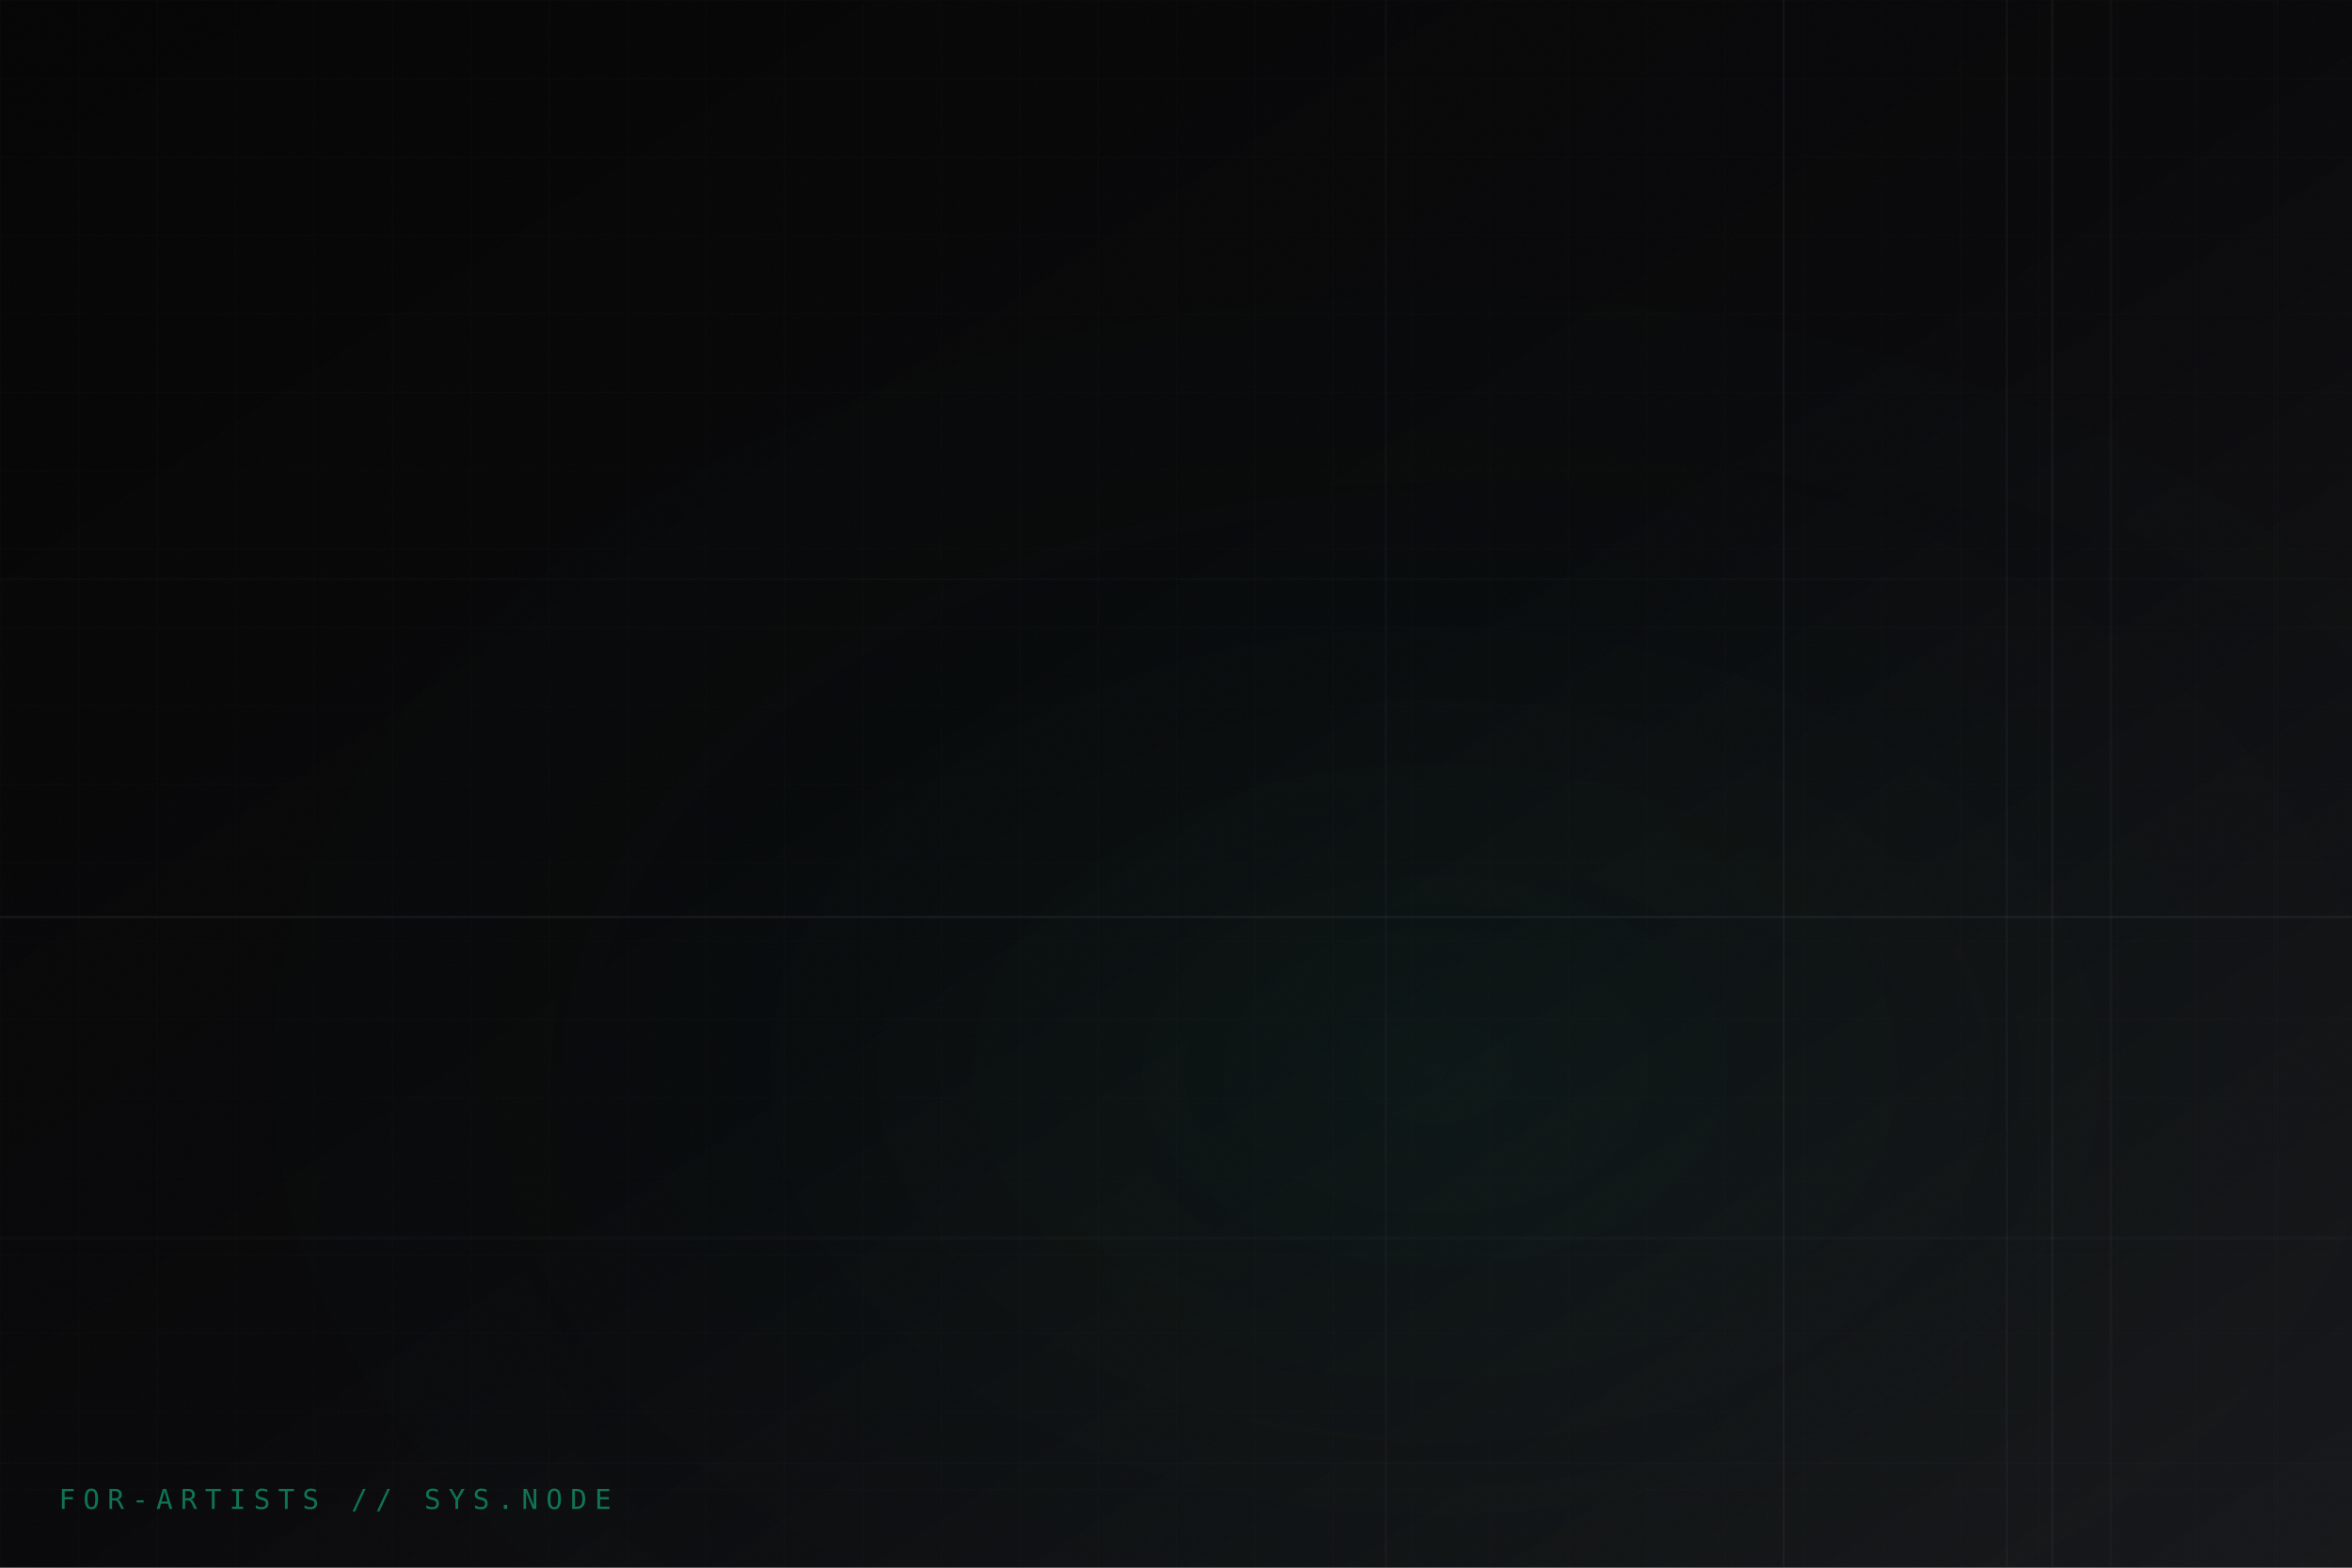
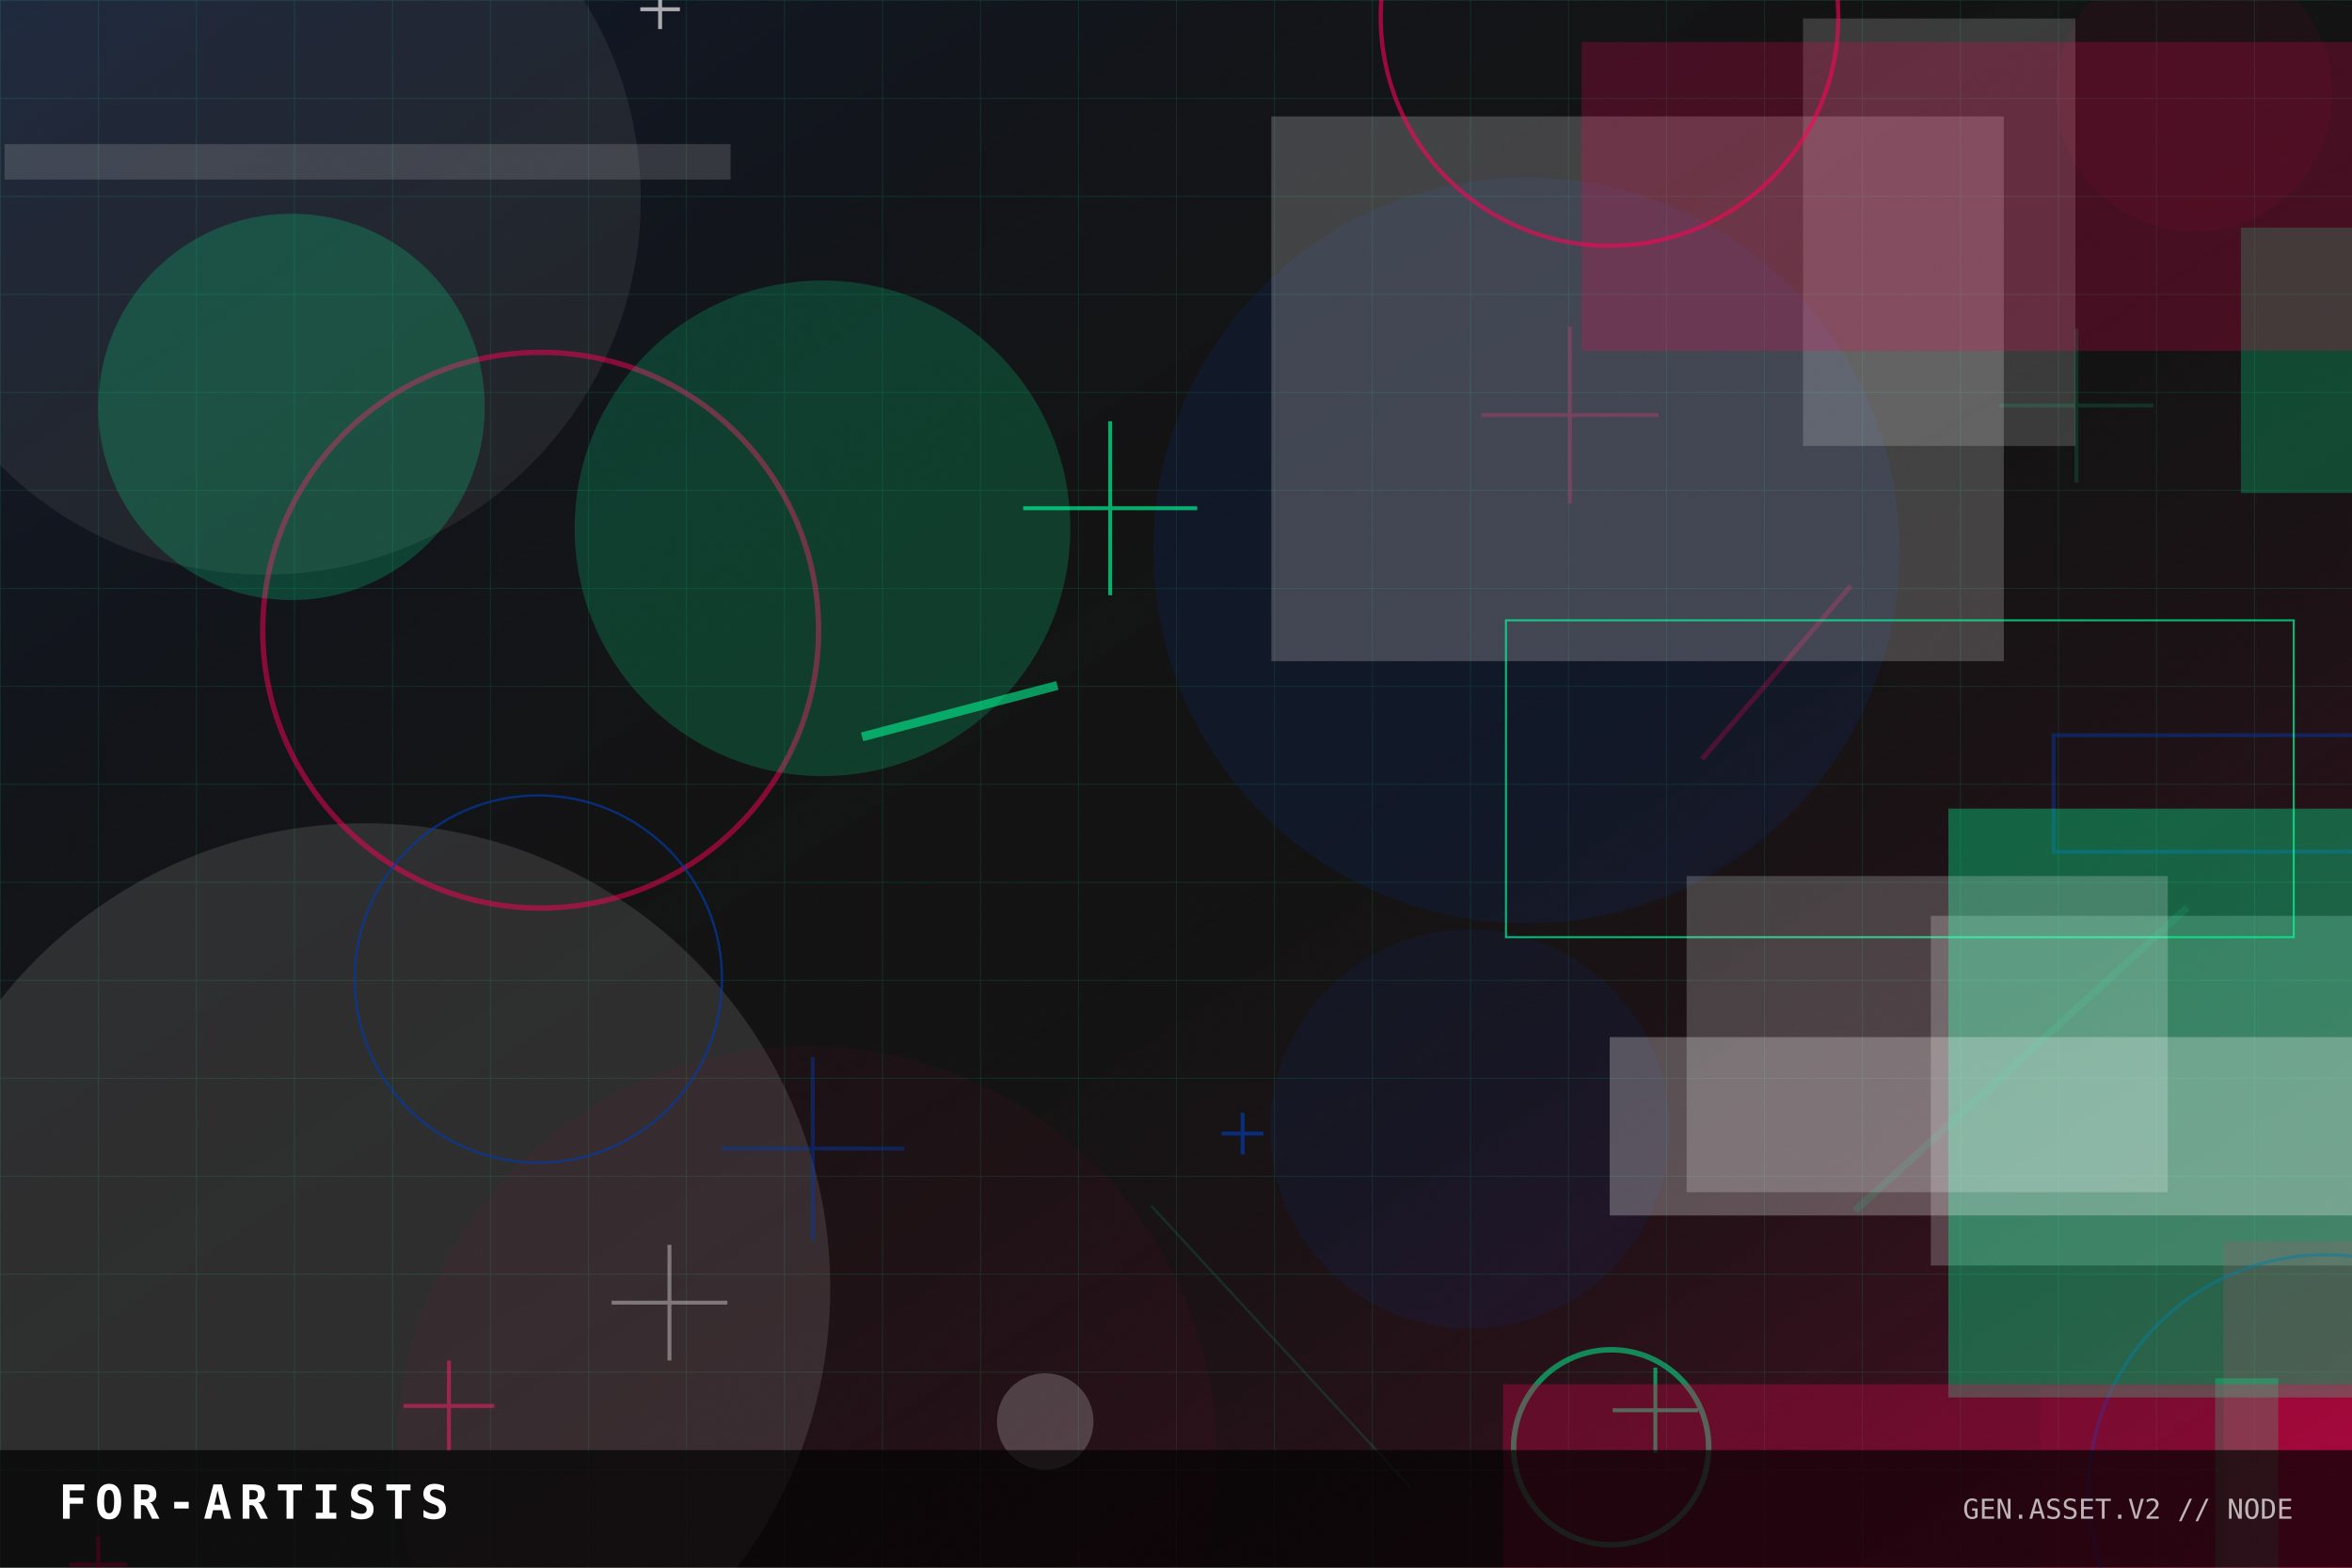
<svg xmlns="http://www.w3.org/2000/svg" width="1200" height="800" viewBox="0 0 1200 800" preserveAspectRatio="xMidYMid slice">
  <defs>
    <filter id="noise-for-artists" x="0%" y="0%" width="100%" height="100%">
-       <feTurbulence type="fractalNoise" baseFrequency="0.734" numOctaves="3" result="noise" />
-       <feColorMatrix type="matrix" values="1 0 0 0 0  0 1 0 0 0  0 0 1 0 0  0 0 0 0.05 0" in="noise" result="coloredNoise" />
+       <feTurbulence type="fractalNoise" baseFrequency="1.446" numOctaves="4" result="noise" />
+       <feColorMatrix type="matrix" values="1 0 0 0 0  0 1 0 0 0  0 0 1 0 0  0 0 0 0.1 0" in="noise" result="coloredNoise" />
      <feComposite operator="in" in="coloredNoise" in2="SourceGraphic" result="composite" />
    </filter>
-     <linearGradient id="grad-main-for-artists" x1="0%" y1="0%" x2="100%" y2="100%">
-       <stop offset="0%" stop-color="#050505" />
-       <stop offset="50%" stop-color="#09090b" />
-       <stop offset="100%" stop-color="#18181b" />
+     <linearGradient id="grad-for-artists" x1="0%" y1="0%" x2="100%" y2="100%">
+       <stop offset="0%" stop-color="#0038A8" stop-opacity="0.2" />
+       <stop offset="50%" stop-color="#121212" stop-opacity="0" />
+       <stop offset="100%" stop-color="#FF0055" stop-opacity="0.3" />
    </linearGradient>
-     <radialGradient id="glow-for-artists" cx="60.939%" cy="68.184%" r="60%">
-       <stop offset="0%" stop-color="#064e3b" stop-opacity="0.15" />
-       <stop offset="100%" stop-color="#050505" stop-opacity="0" />
-     </radialGradient>
-     <pattern id="grid-for-artists" width="40" height="40" patternUnits="userSpaceOnUse">
-       <path d="M 40 0 L 0 0 0 40" fill="none" stroke="#27272a" stroke-width="0.5" stroke-opacity="0.3" />
+     <pattern id="grid-for-artists" width="50" height="50" patternUnits="userSpaceOnUse">
+       <path d="M 50 0 L 0 0 0 50" fill="none" stroke="#00FF99" stroke-width="0.5" stroke-opacity="0.2" />
    </pattern>
  </defs>
-   <rect width="100%" height="100%" fill="url(#grad-main-for-artists)" />
-   <rect width="100%" height="100%" fill="url(#glow-for-artists)" />
-   <rect width="100%" height="100%" fill="url(#grid-for-artists)" opacity="0.5" />
-   <rect x="89.683%" y="0" width="1.542" height="100%" fill="#52525b" opacity="0.079" />
-   <rect x="75.793%" y="0" width="0.993" height="100%" fill="#52525b" opacity="0.142" />
-   <rect x="85.291%" y="0" width="0.733" height="100%" fill="#52525b" opacity="0.173" />
-   <rect x="0" y="78.862%" width="100%" height="1.803" fill="#52525b" opacity="0.066" />
-   <rect x="96.809%" y="0" width="0.503" height="100%" fill="#52525b" opacity="0.064" />
-   <rect x="0" y="36.918%" width="100%" height="0.51" fill="#52525b" opacity="0.11" />
-   <rect x="0" y="58.419%" width="100%" height="1.292" fill="#52525b" opacity="0.173" />
-   <rect x="87.206%" y="0" width="1.204" height="100%" fill="#52525b" opacity="0.13" />
-   <rect x="0" y="93.283%" width="100%" height="0.709" fill="#52525b" opacity="0.064" />
-   <rect x="58.877%" y="0" width="1.039" height="100%" fill="#52525b" opacity="0.087" />
-   <text x="30" y="770" font-family="monospace" font-size="14" fill="#10b981" opacity="0.6" letter-spacing="4">
-             FOR-ARTISTS // SYS.NODE
+   <rect width="100%" height="100%" fill="#121212" />
+   <rect width="100%" height="100%" fill="url(#grad-for-artists)" />
+   <rect width="100%" height="100%" fill="url(#grid-for-artists)" />
+   <g stroke="#FF0055" stroke-width="2" opacity="0.517">
+     <line x1="205.887" y1="717.464" x2="252.193" y2="717.464" />
+     <line x1="229.04" y1="694.311" x2="229.04" y2="740.617" />
+   </g>
+   <circle cx="15.522%" cy="82.179%" r="23.272%" fill="#FFFFFF" opacity="0.117" />
+   <rect x="0.197%" y="9.192%" width="30.866%" height="2.259%" fill="#FFFFFF" opacity="0.147" />
+   <rect x="82.094%" y="58.419%" width="19.836%" height="22.305%" fill="#FFFFFF" opacity="0.208" />
+   <circle cx="93.283%" cy="5.946%" r="6.913%" fill="#FF0055" opacity="0.047" />
+   <rect x="87.312%" y="46.899%" width="18.743%" height="7.429%" fill="none" stroke="#0038A8" stroke-width="1.967" opacity="0.47" />
+   <circle cx="64.898%" cy="35.106%" r="18.658%" fill="#0038A8" opacity="0.136" />
+   <circle cx="34.283%" cy="92.889%" r="20.516%" fill="#FF0055" opacity="0.042" />
+   <circle cx="11.27%" cy="12.695%" r="18.794%" fill="#FFFFFF" opacity="0.068" />
+   <line x1="72.36%" y1="48.42%" x2="78.687%" y2="37.372%" stroke="#FF0055" stroke-width="2.506" opacity="0.249" />
+   <g stroke="#FF0055" stroke-width="2" opacity="0.262">
+     <line x1="755.891" y1="211.806" x2="846.194" y2="211.806" />
+     <line x1="801.042" y1="166.654" x2="801.042" y2="256.958" />
+   </g>
+   <g stroke="#00FF99" stroke-width="2" opacity="0.529">
+     <line x1="822.8" y1="719.658" x2="866.339" y2="719.658" />
+     <line x1="844.569" y1="697.888" x2="844.569" y2="741.427" />
+   </g>
+   <rect x="76.659%" y="1.182%" width="11.581%" height="27.265%" fill="#FFFFFF" opacity="0.171" />
+   <g stroke="#0038A8" stroke-width="2" opacity="0.446">
+     <line x1="368.007" y1="586.121" x2="461.324" y2="586.121" />
+     <line x1="414.665" y1="539.462" x2="414.665" y2="632.779" />
+   </g>
+   <line x1="44.954%" y1="43.725%" x2="36.655%" y2="47.001%" stroke="#00FF99" stroke-width="4.59" opacity="0.566" />
+   <rect x="86.749%" y="88.532%" width="28.103%" height="35.597%" fill="#FF0055" opacity="0.062" />
+   <circle cx="62.49%" cy="72.015%" r="9.983%" fill="#0038A8" opacity="0.104" />
+   <rect x="94.537%" y="79.173%" width="11.858%" height="37.546%" fill="#FF0055" opacity="0.24" />
+   <rect x="94.18%" y="87.913%" width="2.685%" height="36.07%" fill="#00FF99" opacity="0.266" />
+   <g stroke="#00FF99" stroke-width="2" opacity="0.655">
+     <line x1="522.03" y1="259.35" x2="610.83" y2="259.35" />
+     <line x1="566.43" y1="214.95" x2="566.43" y2="303.749" />
+   </g>
+   <g stroke="#0038A8" stroke-width="2" opacity="0.7">
+     <line x1="623.363" y1="578.48" x2="644.64" y2="578.48" />
+     <line x1="634.002" y1="567.841" x2="634.002" y2="589.119" />
+   </g>
+   <rect x="95.277%" y="14.519%" width="18.171%" height="16.933%" fill="#00FF99" opacity="0.231" />
+   <circle cx="98.881%" cy="95.168%" r="11.867%" fill="none" stroke="#0038A8" stroke-width="1.66" opacity="0.487" />
+   <circle cx="22.987%" cy="40.199%" r="13.904%" fill="none" stroke="#FF0055" stroke-width="2.731" opacity="0.49" />
+   <line x1="59.987%" y1="94.902%" x2="48.952%" y2="76.925%" stroke="#00FF99" stroke-width="1.178" opacity="0.124" />
+   <rect x="82.838%" y="51.58%" width="38.338%" height="37.56%" fill="#00FF99" opacity="0.347" />
+   <g stroke="#FFFFFF" stroke-width="2" opacity="0.361">
+     <line x1="312.042" y1="664.74" x2="371.078" y2="664.74" />
+     <line x1="341.56" y1="635.222" x2="341.56" y2="694.258" />
+   </g>
+   <rect x="54.055%" y="7.425%" width="31.141%" height="34.748%" fill="#FFFFFF" opacity="0.206" />
+   <rect x="68.44%" y="66.155%" width="37.407%" height="11.378%" fill="#FFFFFF" opacity="0.269" />
+   <circle cx="68.43%" cy="1.085%" r="11.446%" fill="none" stroke="#FF0055" stroke-width="2.147" opacity="0.582" />
+   <g stroke="#00FF99" stroke-width="2" opacity="0.131">
+     <line x1="1020.189" y1="206.962" x2="1098.679" y2="206.962" />
+     <line x1="1059.434" y1="167.717" x2="1059.434" y2="246.207" />
+   </g>
+   <line x1="93%" y1="57.882%" x2="78.869%" y2="77.227%" stroke="#00FF99" stroke-width="3.707" opacity="0.105" />
+   <rect x="64.029%" y="39.569%" width="33.494%" height="20.212%" fill="none" stroke="#00FF99" stroke-width="1.027" opacity="0.697" />
+   <circle cx="68.501%" cy="92.318%" r="4.879%" fill="none" stroke="#00FF99" stroke-width="2.824" opacity="0.497" />
+   <rect x="63.907%" y="88.298%" width="37.152%" height="17.519%" fill="#FF0055" opacity="0.273" />
+   <circle cx="44.439%" cy="90.676%" r="2.413%" fill="#FFFFFF" opacity="0.201" />
+   <g stroke="#FF0055" stroke-width="2" opacity="0.674">
+     <line x1="35.468" y1="798.438" x2="64.776" y2="798.438" />
+     <line x1="50.122" y1="783.784" x2="50.122" y2="813.092" />
+   </g>
+   <circle cx="12.395%" cy="25.955%" r="9.668%" fill="#00FF99" opacity="0.199" />
+   <circle cx="34.97%" cy="33.699%" r="12.399%" fill="#00FF99" opacity="0.179" />
+   <g stroke="#FFFFFF" stroke-width="2" opacity="0.638">
+     <line x1="326.681" y1="4.721" x2="346.896" y2="4.721" />
+     <line x1="336.789" y1="-5.386" x2="336.789" y2="14.829" />
+   </g>
+   <rect x="67.246%" y="2.683%" width="35.554%" height="19.698%" fill="#FF0055" opacity="0.216" />
+   <rect x="71.712%" y="55.882%" width="20.455%" height="20.167%" fill="#FFFFFF" opacity="0.2" />
+   <circle cx="22.887%" cy="62.451%" r="9.189%" fill="none" stroke="#0038A8" stroke-width="1.171" opacity="0.68" />
+   <rect x="0" y="740" width="100%" height="60" fill="#000" opacity="0.7" />
+   <text x="30" y="775" font-family="monospace" font-weight="bold" font-size="24" fill="#FFFFFF" letter-spacing="4">
+             FOR-ARTISTS
        </text>
-   <rect width="100%" height="100%" filter="url(#noise-for-artists)" opacity="0.3" pointer-events="none" />
+   <text x="1170" y="775" text-anchor="end" font-family="monospace" font-size="14" fill="#FFFFFF" opacity="0.7">
+             GEN.ASSET.V2 // NODE
+         </text>
+   <rect width="100%" height="100%" filter="url(#noise-for-artists)" opacity="0.15" pointer-events="none" />
</svg>
